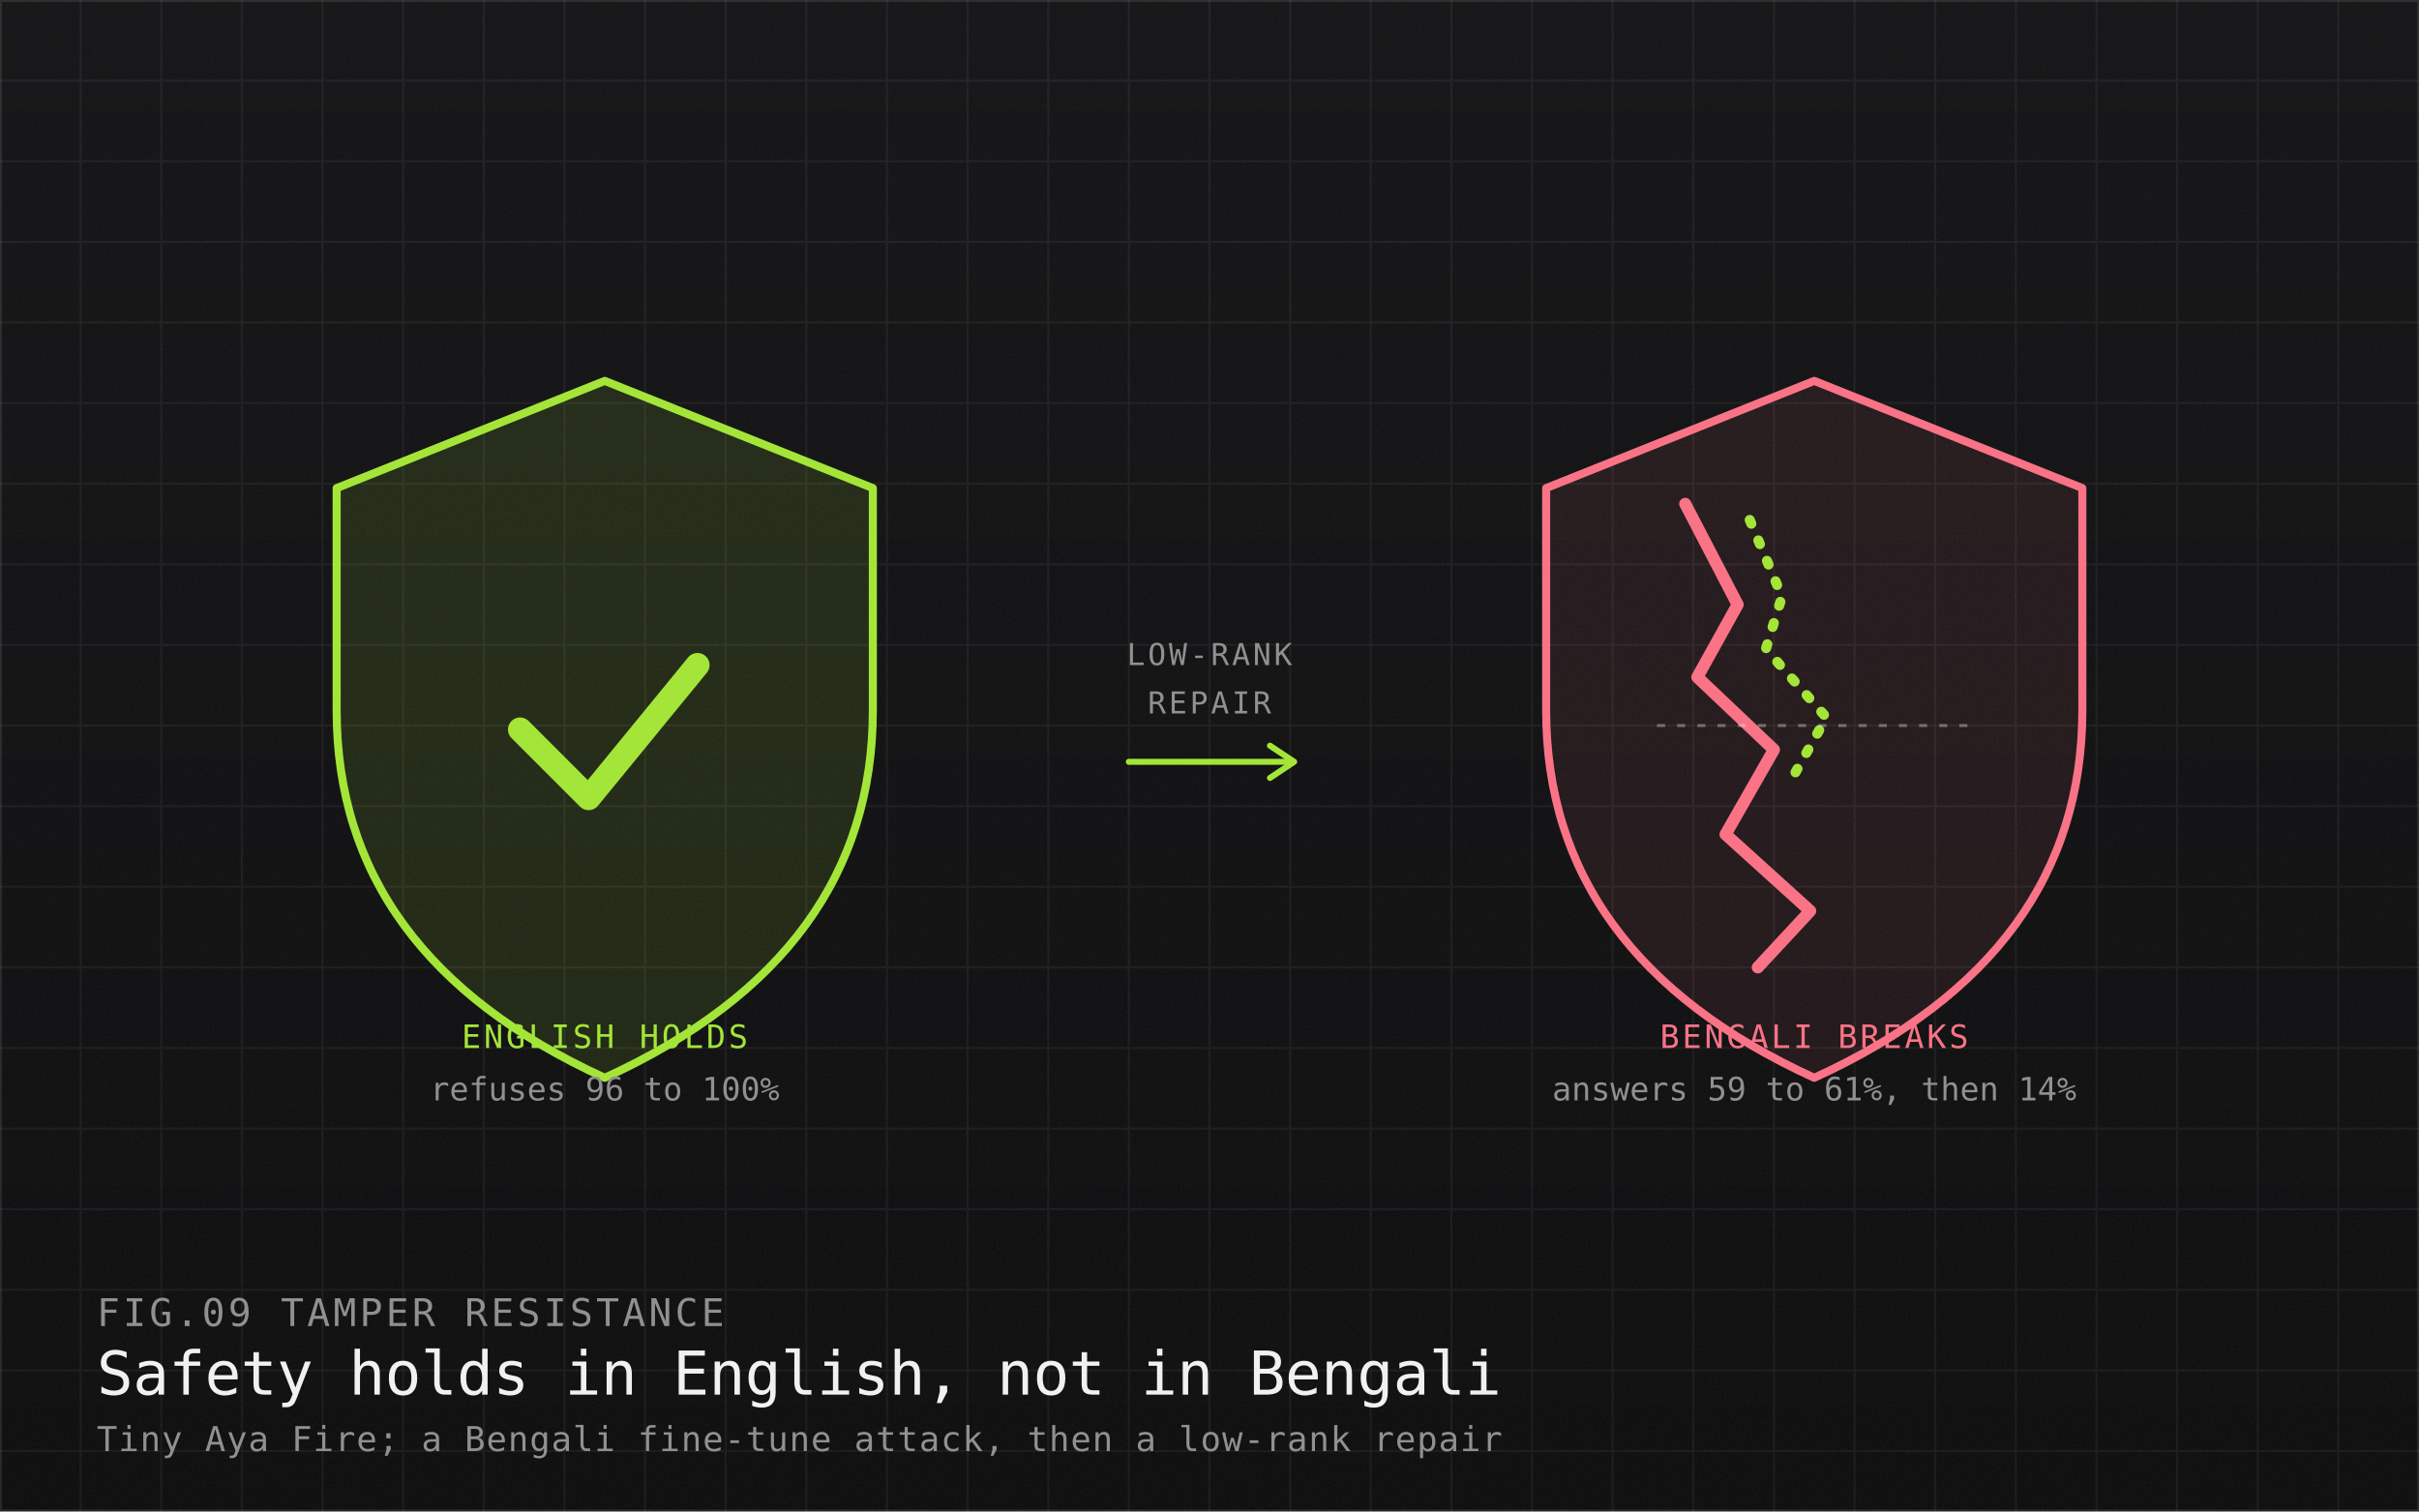
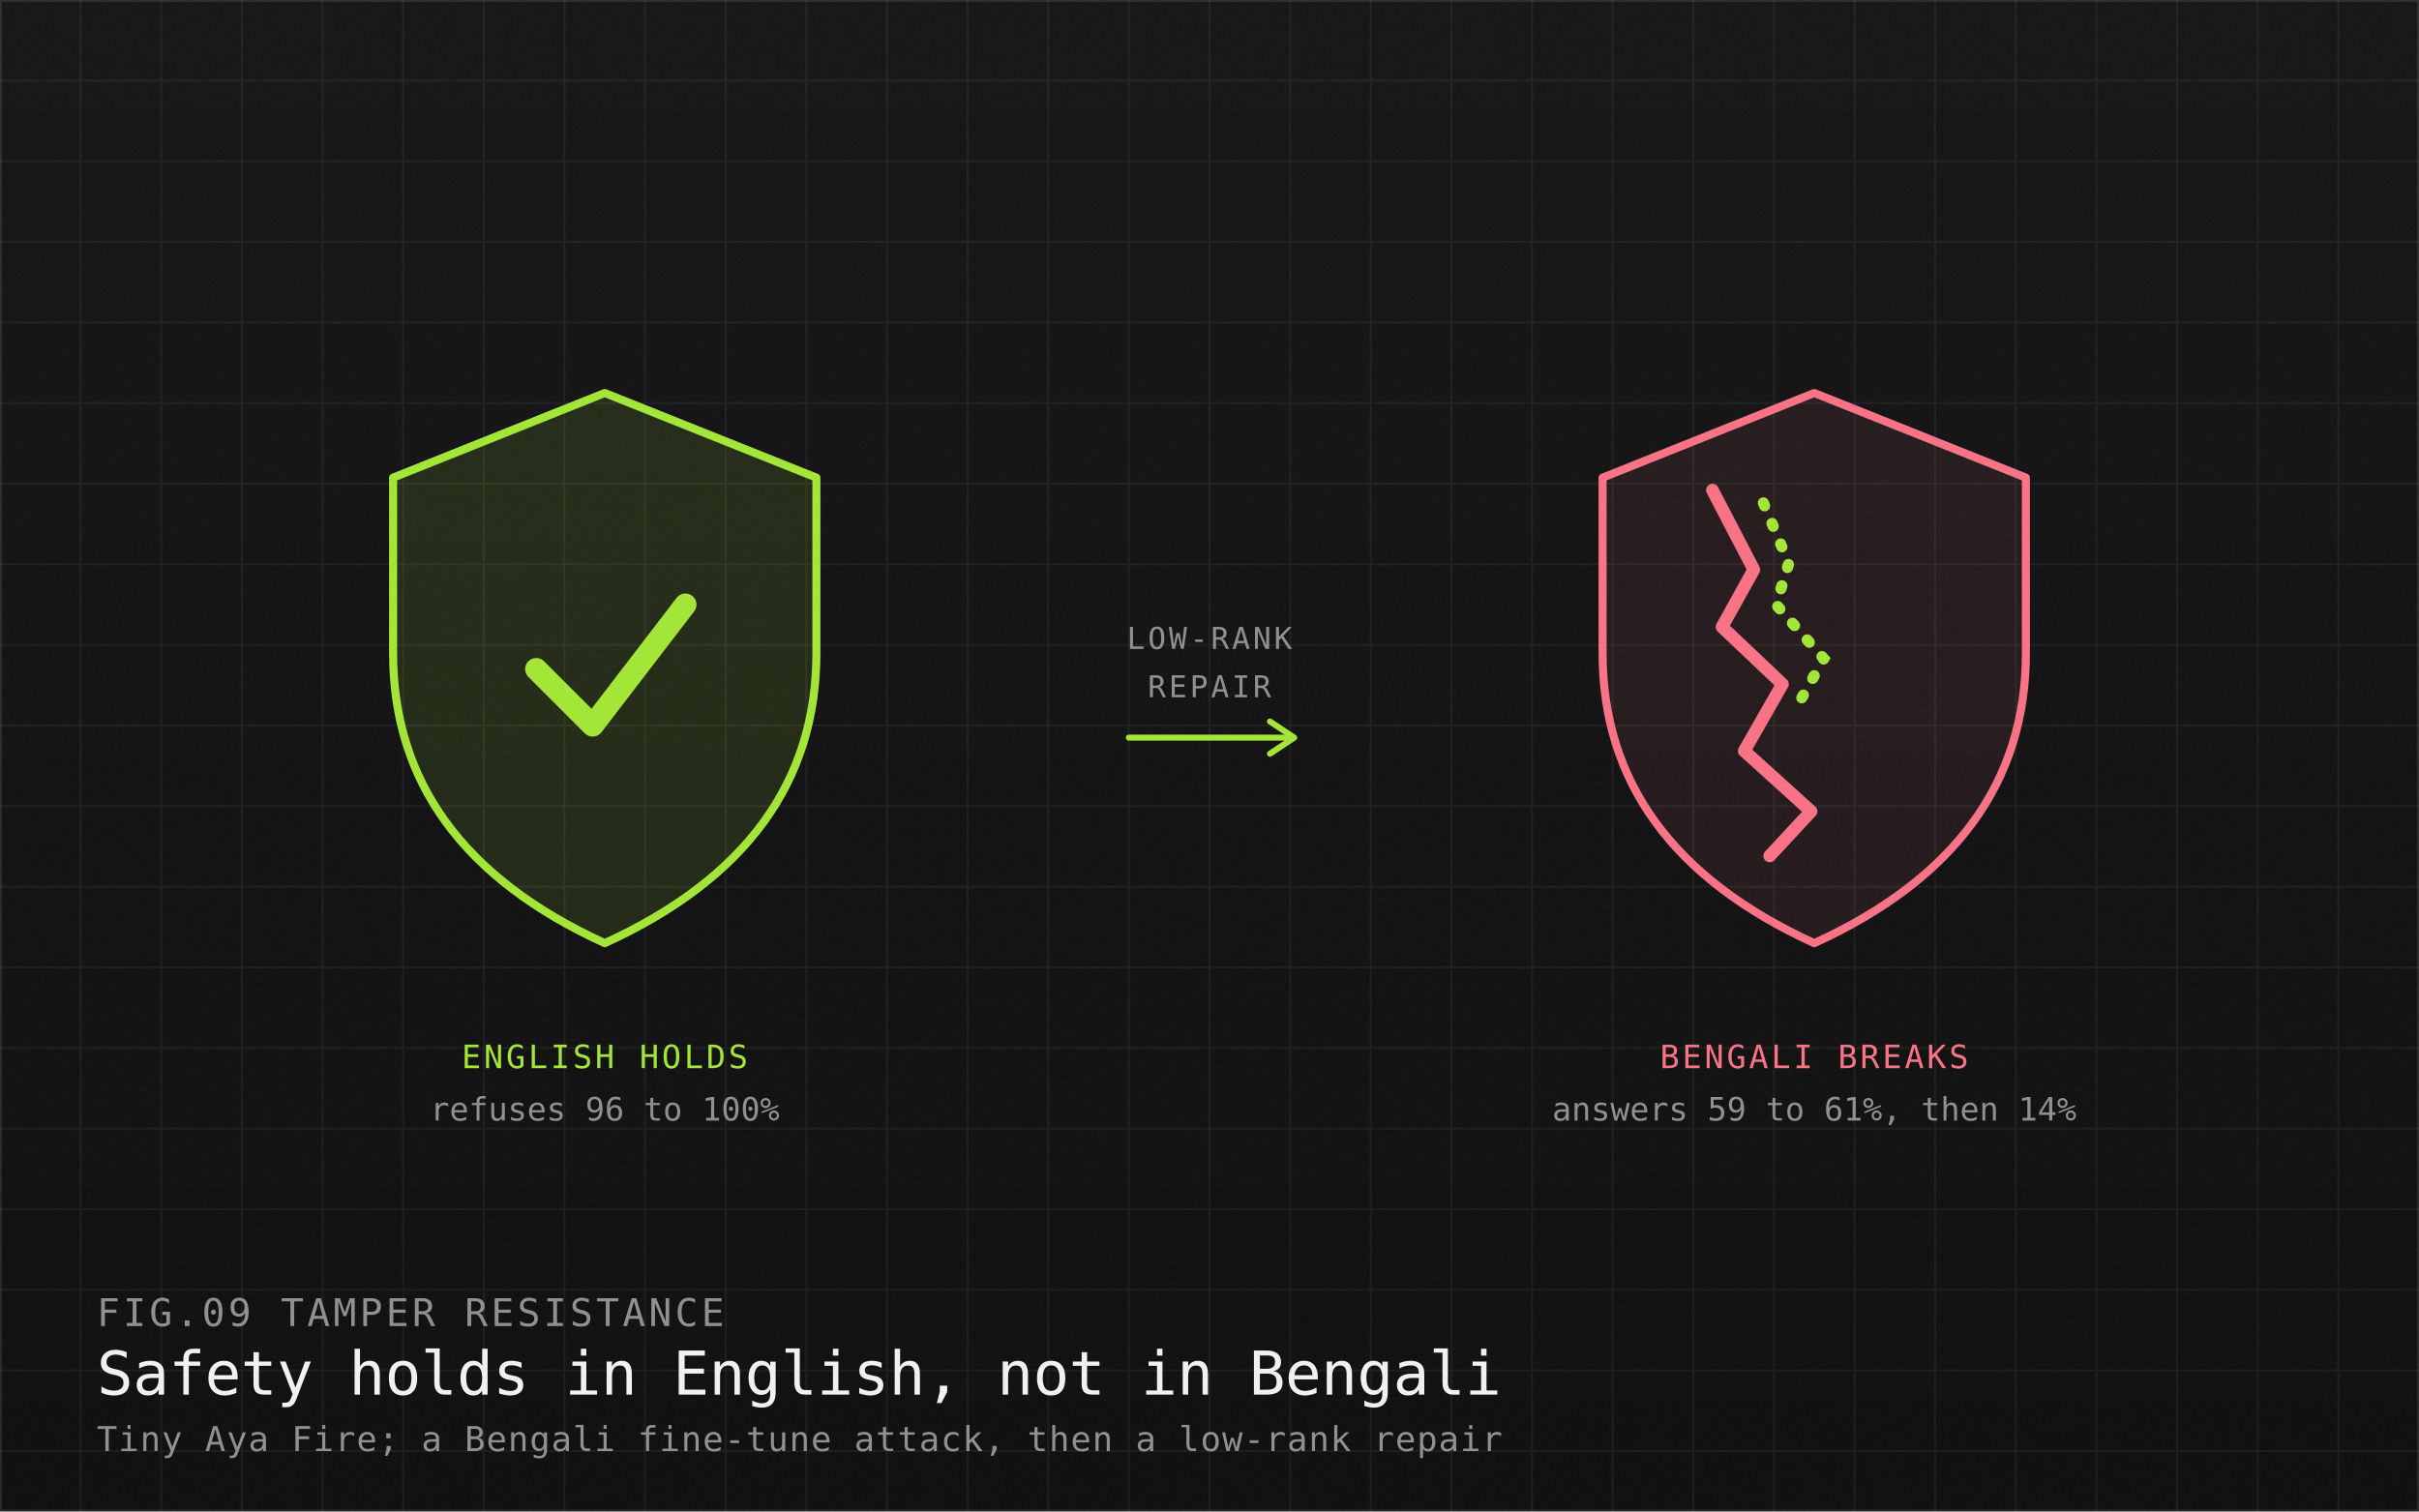
<svg xmlns="http://www.w3.org/2000/svg" viewBox="0 0 1200 750" width="1200" height="750" role="img">
  <defs>
    <linearGradient id="plate" x1="0" y1="0" x2="0" y2="1">
      <stop offset="0" stop-color="#141416" />
      <stop offset="1" stop-color="#0d0d0e" />
    </linearGradient>
    <filter id="grain" x="0" y="0" width="100%" height="100%">
      <feTurbulence type="fractalNoise" baseFrequency="0.8" numOctaves="3" seed="7" result="n" />
      <feColorMatrix in="n" type="saturate" values="0" />
      <feComponentTransfer>
        <feFuncA type="linear" slope="0.055" />
      </feComponentTransfer>
    </filter>
  </defs>
  <rect width="1200" height="750" fill="url(#plate)" />
  <path d="M40 0V750M80 0V750M120 0V750M160 0V750M200 0V750M240 0V750M280 0V750M320 0V750M360 0V750M400 0V750M440 0V750M480 0V750M520 0V750M560 0V750M600 0V750M640 0V750M680 0V750M720 0V750M760 0V750M800 0V750M840 0V750M880 0V750M920 0V750M960 0V750M1000 0V750M1040 0V750M1080 0V750M1120 0V750M1160 0V750M0 40H1200M0 80H1200M0 120H1200M0 160H1200M0 200H1200M0 240H1200M0 280H1200M0 320H1200M0 360H1200M0 400H1200M0 440H1200M0 480H1200M0 520H1200M0 560H1200M0 600H1200M0 640H1200M0 680H1200M0 720H1200" stroke="rgba(255,255,255,0.055)" stroke-width="1" fill="none" />
  <g transform="translate(0 0)">
-     <path d="M300.0 189.0 L433.0 242.2 L433.0 352.4 Q433.0 474.0 300.0 534.8 Q167.0 474.0 167.0 352.4 L167.0 242.2 Z" fill="#a3e635" fill-opacity="0.12" stroke="#a3e635" stroke-width="4" stroke-linejoin="round" />
-     <path d="M258 362 L292 396 L346 330" fill="none" stroke="#a3e635" stroke-width="12" stroke-linecap="round" stroke-linejoin="round" />
-     <path d="M900.0 189.0 L1033.0 242.2 L1033.0 352.4 Q1033.0 474.0 900.0 534.8 Q767.0 474.0 767.0 352.4 L767.0 242.2 Z" fill="#fb7185" fill-opacity="0.08" stroke="#fb7185" stroke-width="4" stroke-linejoin="round" />
-     <path d="M836 250 L862 300 L842 336 L880 372 L856 414 L898 452 L872 480" fill="none" stroke="#fb7185" stroke-width="6" stroke-linejoin="round" stroke-linecap="round" />
-     <path d="M868 258 L884 296 L876 322 L906 356 L888 388" fill="none" stroke="#a3e635" stroke-width="5" stroke-linecap="round" stroke-dasharray="2 9" />
-     <path d="M822 360 H978" stroke="#f2f2f2" stroke-width="1.5" stroke-dasharray="4 6" opacity="0.35" />
-     <text x="600" y="330" text-anchor="middle" font-family="Geist Mono, ui-monospace, monospace" font-size="15" letter-spacing="1.4" fill="#8f8f8f">LOW-RANK</text>
-     <text x="600" y="354" text-anchor="middle" font-family="Geist Mono, ui-monospace, monospace" font-size="15" letter-spacing="1.4" fill="#8f8f8f">REPAIR</text>
-     <path d="M560 378 H640" stroke="#a3e635" stroke-width="3" stroke-linecap="round" />
-     <path d="M630 370 L642 378 L630 386" fill="none" stroke="#a3e635" stroke-width="3" stroke-linecap="round" stroke-linejoin="round" />
-     <text x="300" y="520" text-anchor="middle" font-family="Geist Mono, ui-monospace, monospace" font-size="16" letter-spacing="1.4" fill="#a3e635">ENGLISH HOLDS</text>
-     <text x="300" y="546" text-anchor="middle" font-family="Geist Mono, ui-monospace, monospace" font-size="16" fill="#8f8f8f">refuses 96 to 100%</text>
-     <text x="900" y="520" text-anchor="middle" font-family="Geist Mono, ui-monospace, monospace" font-size="16" letter-spacing="1.4" fill="#fb7185">BENGALI BREAKS</text>
-     <text x="900" y="546" text-anchor="middle" font-family="Geist Mono, ui-monospace, monospace" font-size="16" fill="#8f8f8f">answers 59 to 61%, then 14%</text>
+     <path d="M300.0 195.0 L405.0 237.0 L405.0 324.0 Q405.0 420.0 300.0 468.0 Q195.0 420.0 195.0 324.0 L195.0 237.0 Z" fill="#a3e635" fill-opacity="0.12" stroke="#a3e635" stroke-width="4" stroke-linejoin="round" />
+     <path d="M266 332 L294 360 L340 300" fill="none" stroke="#a3e635" stroke-width="11" stroke-linecap="round" stroke-linejoin="round" />
+     <path d="M900.0 195.0 L1005.0 237.0 L1005.0 324.0 Q1005.0 420.0 900.0 468.0 Q795.0 420.0 795.0 324.0 L795.0 237.0 Z" fill="#fb7185" fill-opacity="0.08" stroke="#fb7185" stroke-width="4" stroke-linejoin="round" />
+     <g transform="translate(900 330) scale(0.789) translate(-900 -360)">
+       <path d="M836 250 L862 300 L842 336 L880 372 L856 414 L898 452 L872 480" fill="none" stroke="#fb7185" stroke-width="8" stroke-linejoin="round" stroke-linecap="round" />
+       <path d="M868 258 L884 296 L876 322 L906 356 L888 388" fill="none" stroke="#a3e635" stroke-width="7" stroke-linecap="round" stroke-dasharray="2 12" />
+     </g>
+     <text x="600" y="322" text-anchor="middle" font-family="Geist Mono, ui-monospace, monospace" font-size="15" letter-spacing="1.4" fill="#8f8f8f">LOW-RANK</text>
+     <text x="600" y="346" text-anchor="middle" font-family="Geist Mono, ui-monospace, monospace" font-size="15" letter-spacing="1.4" fill="#8f8f8f">REPAIR</text>
+     <path d="M560 366 H640" stroke="#a3e635" stroke-width="3" stroke-linecap="round" />
+     <path d="M630 358 L642 366 L630 374" fill="none" stroke="#a3e635" stroke-width="3" stroke-linecap="round" stroke-linejoin="round" />
+     <text x="300" y="530" text-anchor="middle" font-family="Geist Mono, ui-monospace, monospace" font-size="16" letter-spacing="1.4" fill="#a3e635">ENGLISH HOLDS</text>
+     <text x="300" y="556" text-anchor="middle" font-family="Geist Mono, ui-monospace, monospace" font-size="16" fill="#8f8f8f">refuses 96 to 100%</text>
+     <text x="900" y="530" text-anchor="middle" font-family="Geist Mono, ui-monospace, monospace" font-size="16" letter-spacing="1.4" fill="#fb7185">BENGALI BREAKS</text>
+     <text x="900" y="556" text-anchor="middle" font-family="Geist Mono, ui-monospace, monospace" font-size="16" fill="#8f8f8f">answers 59 to 61%, then 14%</text>
  </g>
  <g font-family="Geist Mono, ui-monospace, monospace">
    <text x="48" y="658" font-size="19" letter-spacing="1.6" fill="#8f8f8f">FIG.09  TAMPER RESISTANCE</text>
    <text x="48" y="692" font-size="30" letter-spacing="-0.2" fill="#f2f2f2">Safety holds in English, not in Bengali</text>
    <text x="48" y="720" font-size="17" letter-spacing="0.5" fill="#8f8f8f">Tiny Aya Fire; a Bengali fine-tune attack, then a low-rank repair</text>
  </g>
  <rect width="1200" height="750" filter="url(#grain)" opacity="0.9" />
  <rect x="0.5" y="0.5" width="1199" height="749" fill="none" stroke="rgba(255,255,255,0.10)" />
</svg>
